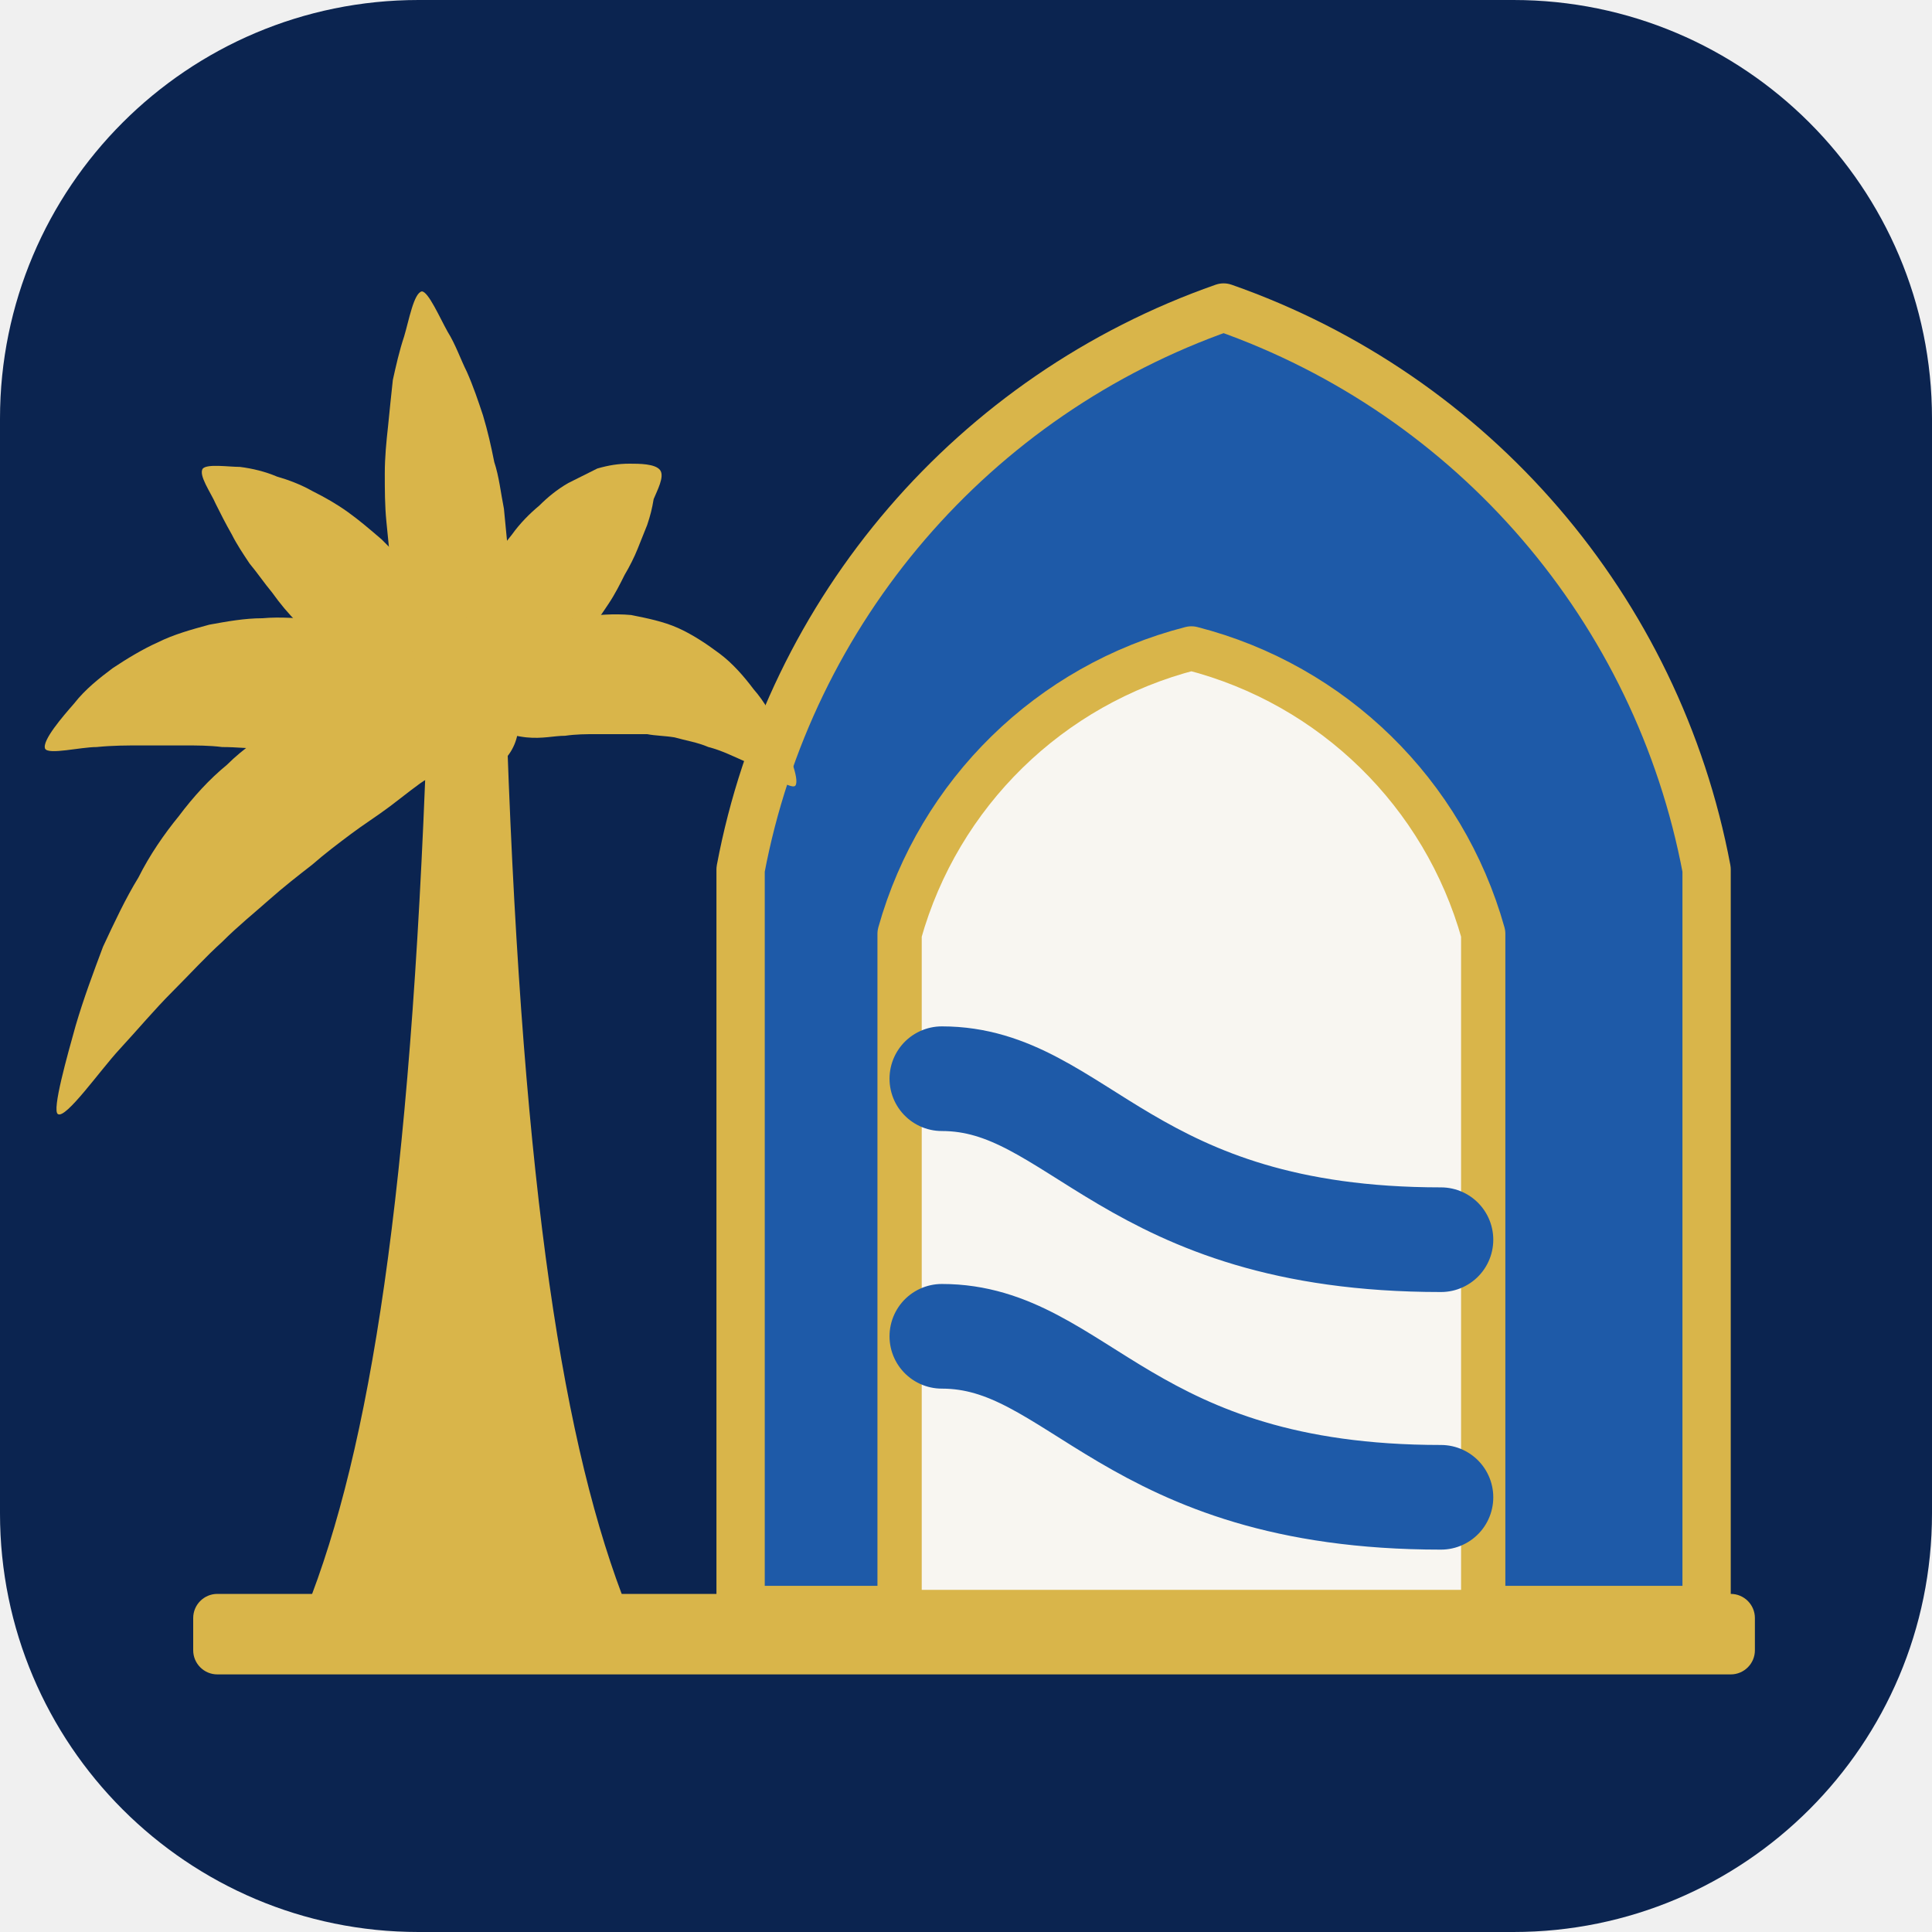
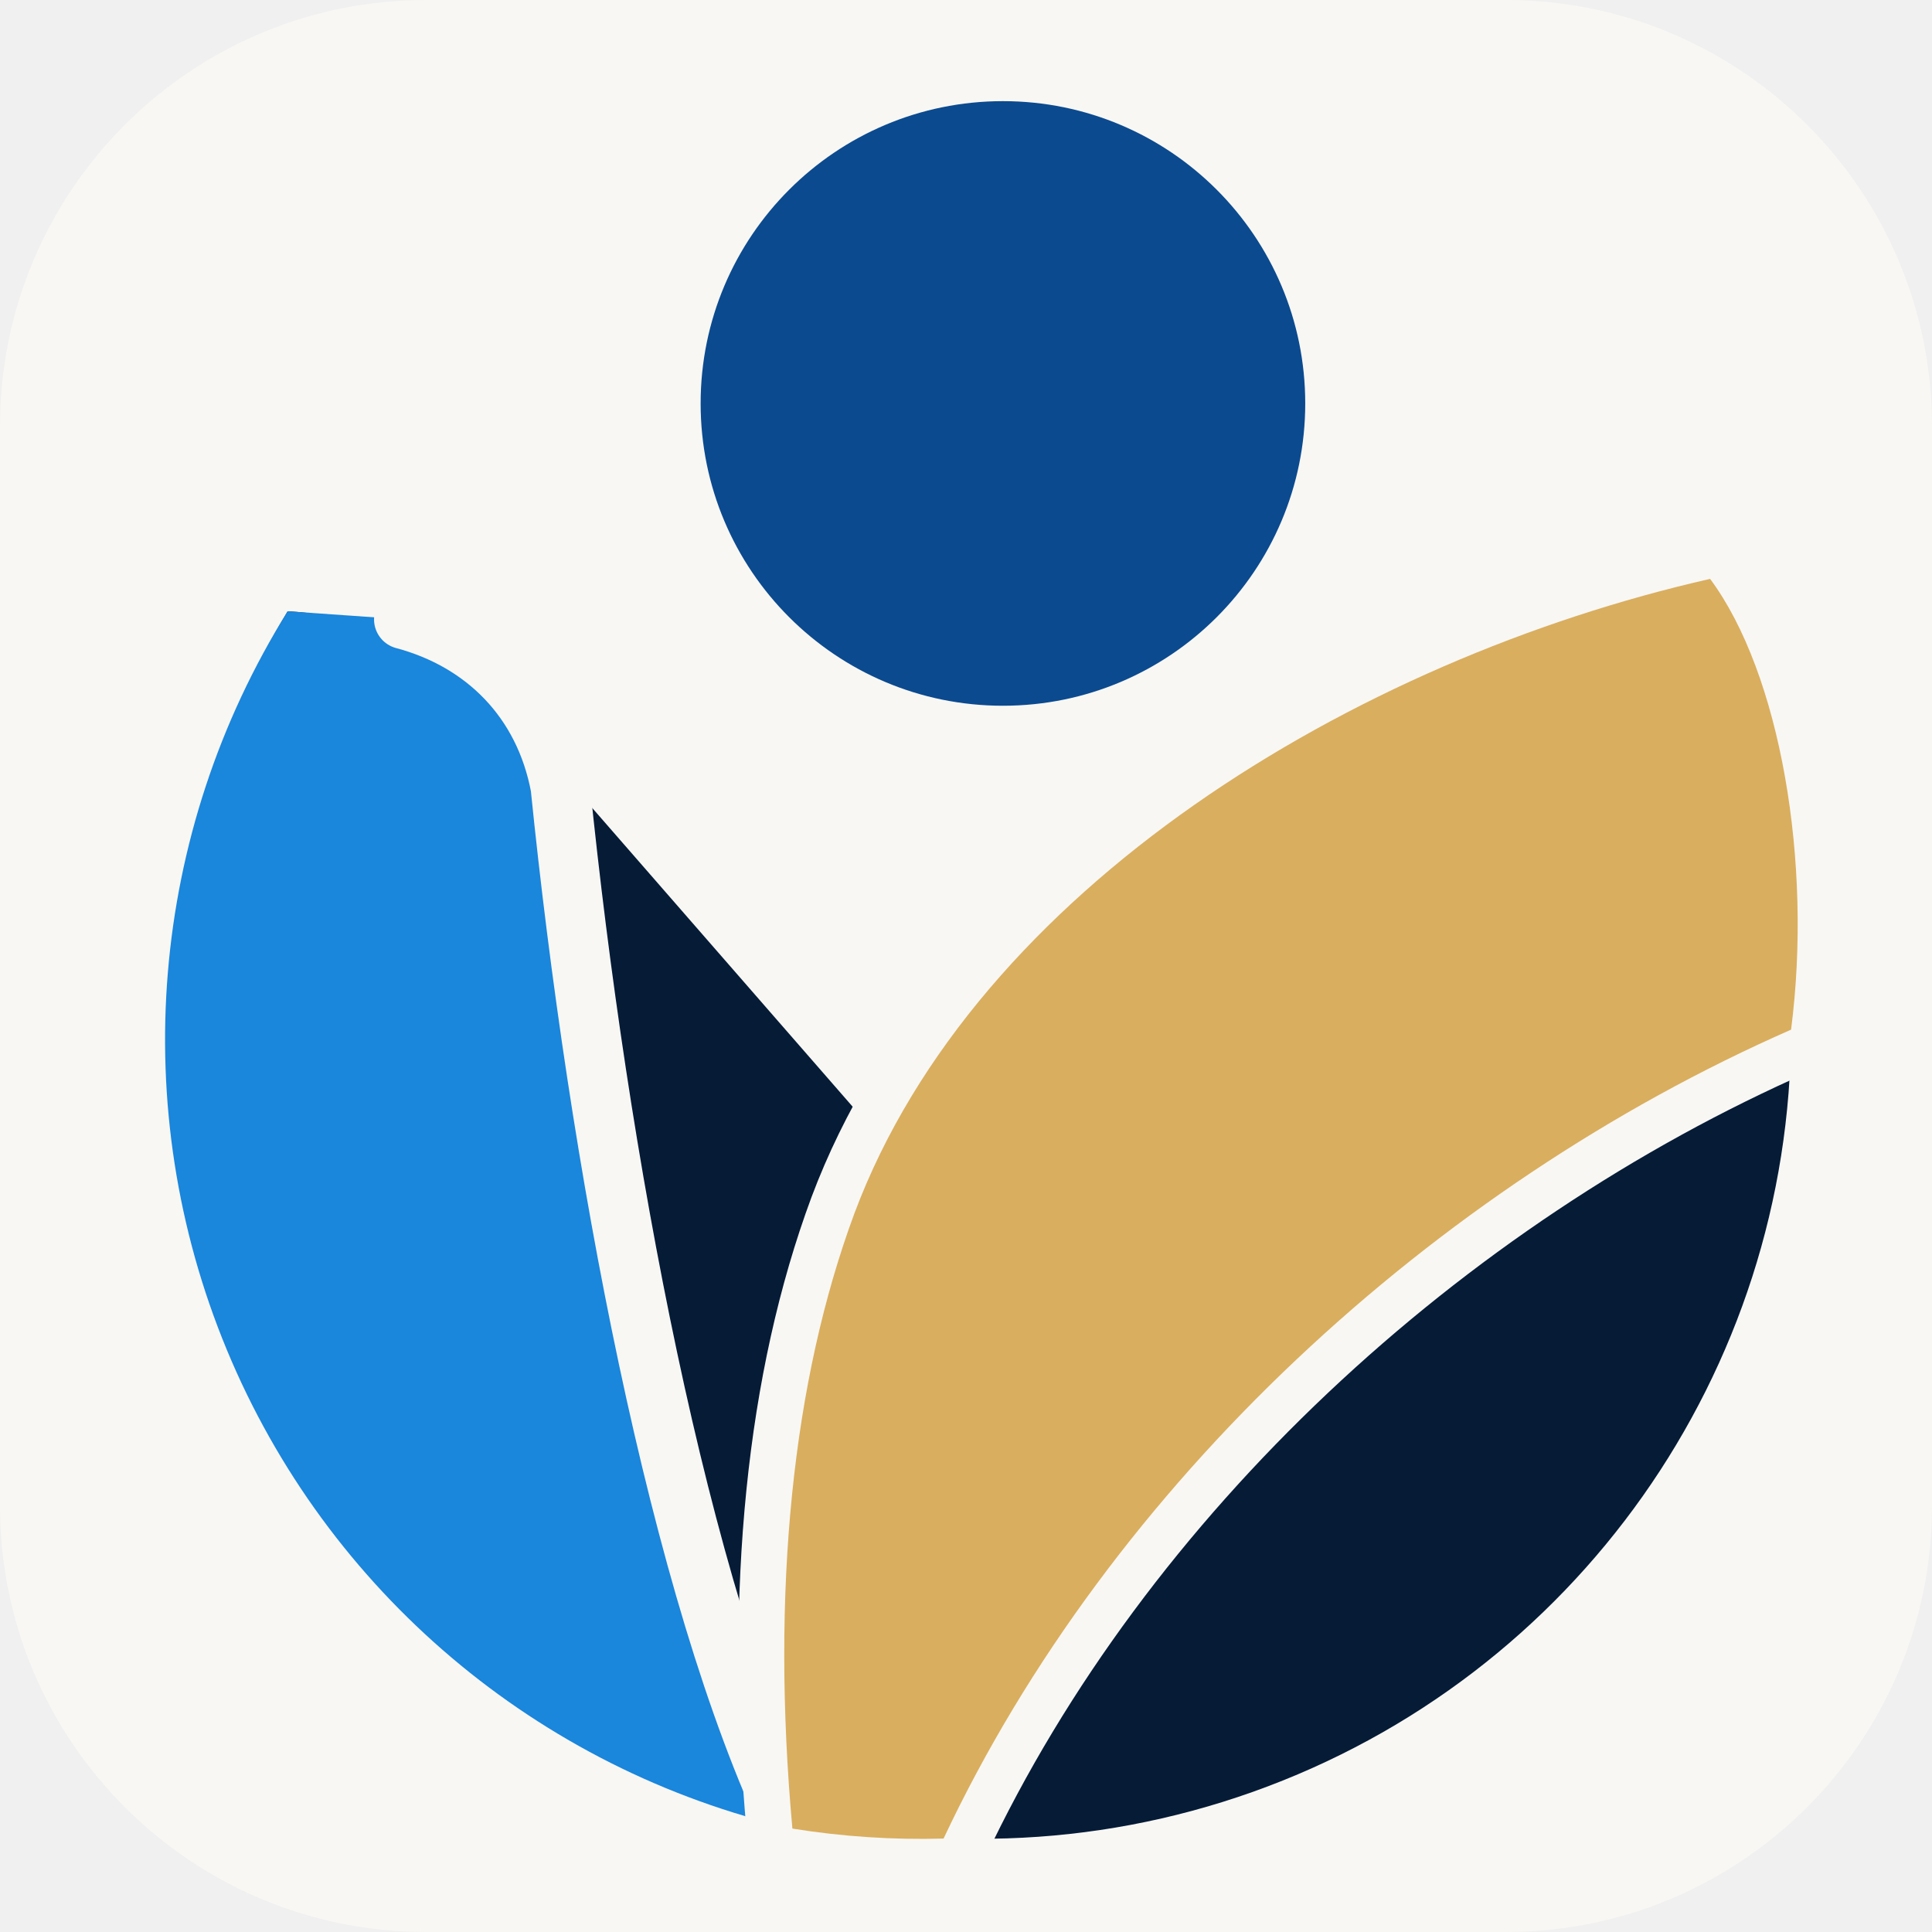
- <svg xmlns="http://www.w3.org/2000/svg" viewBox="0 0 120 120" width="120" height="120" role="img" aria-labelledby="t">
-   <rect width="120" height="120" rx="26" fill="#0B2450" />
-   <path d="M46 100 V54 A46 46 0 0 1 76 19.1 A46 46 0 0 1 106 54 V100 Z M56 100 V58 A25.2 25.2 0 0 1 74 40.4 A25.2 25.2 0 0 1 92 58 V100 Z" fill="#1E5AA8" fill-rule="evenodd" stroke="#D9B54A" stroke-width="3" stroke-linejoin="round" />
-   <path d="M56 100 V58 A25.2 25.2 0 0 1 74 40.4 A25.2 25.2 0 0 1 92 58 V100 Z" fill="#F8F6F1" stroke="#D9B54A" stroke-width="2.5" stroke-linejoin="round" />
-   <path d="M58.5 67 C67 67 70 77 89.5 77 M58.5 83 C67 83 70 93 89.5 93" fill="none" stroke="#1E5AA8" stroke-width="6.5" stroke-linecap="round" />
-   <rect x="12" y="99" width="97" height="5" rx="1.5" fill="#D9B54A" />
-   <path d="M19 100 C23 90 25.5 74 26.5 46 L31.5 46 C32.5 74 35 90 39 100 Z" fill="#D9B54A" />
-   <g fill="#D9B54A">
-     <path d="M29 45 C28.3 44.6 26.3 43.2 25 42.9 C23.7 42.6 22.4 43 21.1 43.4 C19.9 43.7 18.6 44.3 17.4 45 C16.3 45.7 15.1 46.5 14.1 47.5 C13 48.4 12 49.5 11.1 50.7 C10.2 51.8 9.3 53.1 8.6 54.5 C7.8 55.8 7.1 57.3 6.4 58.8 C5.8 60.4 5.2 62 4.7 63.7 C4.2 65.5 3.2 69 3.6 69.2 C4.1 69.5 6.2 66.5 7.4 65.2 C8.6 63.9 9.6 62.7 10.7 61.6 C11.8 60.5 12.8 59.4 13.8 58.5 C14.8 57.5 15.8 56.7 16.7 55.9 C17.6 55.1 18.5 54.4 19.4 53.7 C20.2 53 21 52.4 21.8 51.8 C22.6 51.2 23.4 50.7 24.2 50.1 C25 49.5 26.1 48.6 26.5 48.4 Z" />
-     <path d="M29 45 C28.6 44.4 27.4 42.1 26.5 41.2 C25.5 40.2 24.3 39.9 23.2 39.4 C22.1 39 20.9 38.7 19.8 38.5 C18.6 38.4 17.4 38.3 16.3 38.4 C15.2 38.4 14.1 38.6 13 38.8 C11.9 39.1 10.8 39.4 9.8 39.9 C8.9 40.3 7.9 40.9 7 41.5 C6.2 42.1 5.3 42.8 4.6 43.7 C3.9 44.5 2.6 46 2.8 46.5 C3 46.9 5 46.4 6 46.4 C7 46.3 7.9 46.3 8.8 46.3 C9.7 46.3 10.5 46.3 11.4 46.3 C12.2 46.3 13 46.3 13.8 46.4 C14.7 46.4 15.5 46.5 16.3 46.5 C17.2 46.6 18 46.6 18.9 46.6 C19.8 46.7 20.7 46.7 21.7 46.7 C22.7 46.7 24.3 46.6 24.9 46.6 Z" />
-     <path d="M29 45 C29 44.3 29.1 42 28.9 40.8 C28.6 39.7 27.9 38.8 27.4 38 C26.9 37.1 26.2 36.3 25.6 35.5 C25 34.8 24.3 34.1 23.7 33.5 C23 32.9 22.3 32.3 21.6 31.8 C20.9 31.3 20.2 30.9 19.4 30.5 C18.7 30.1 17.9 29.8 17.2 29.6 C16.5 29.3 15.7 29.1 14.9 29 C14.2 29 12.9 28.8 12.6 29.1 C12.3 29.5 13.1 30.6 13.4 31.3 C13.7 31.9 14 32.5 14.4 33.2 C14.7 33.8 15.1 34.4 15.5 35 C16 35.6 16.4 36.2 16.9 36.8 C17.4 37.5 17.9 38.1 18.5 38.7 C19 39.3 19.6 39.9 20.3 40.5 C20.9 41.2 21.6 41.8 22.4 42.4 C23.2 43 24.5 43.9 25 44.1 Z" />
-     <path d="M29 45 C29.4 44.4 30.7 42.5 31.2 41.3 C31.6 40.1 31.5 39 31.6 37.9 C31.7 36.8 31.7 35.8 31.6 34.7 C31.5 33.7 31.4 32.6 31.3 31.6 C31.1 30.6 31 29.6 30.7 28.7 C30.5 27.7 30.3 26.8 30 25.8 C29.7 24.9 29.4 24 29 23.1 C28.6 22.3 28.3 21.4 27.8 20.6 C27.3 19.7 26.6 18.1 26.2 18.1 C25.7 18.2 25.4 19.9 25.1 20.9 C24.8 21.8 24.6 22.7 24.4 23.6 C24.3 24.5 24.2 25.5 24.1 26.5 C24 27.4 23.9 28.4 23.9 29.4 C23.9 30.4 23.9 31.4 24 32.4 C24.1 33.4 24.2 34.4 24.3 35.5 C24.5 36.5 24.7 37.6 25 38.6 C25.3 39.7 25.9 41.3 26.1 41.9 Z" />
-     <path d="M29 45 C29.6 44.7 31.8 44 32.8 43.4 C33.7 42.8 34.2 42 34.9 41.3 C35.5 40.7 36 40 36.5 39.3 C37 38.7 37.4 38.1 37.8 37.5 C38.2 36.9 38.5 36.3 38.8 35.7 C39.1 35.2 39.4 34.6 39.6 34.1 C39.8 33.6 40 33.1 40.2 32.6 C40.4 32 40.5 31.6 40.6 31 C40.8 30.5 41.3 29.6 41 29.2 C40.7 28.8 39.7 28.8 39.1 28.8 C38.4 28.8 37.8 28.9 37.1 29.1 C36.5 29.4 35.9 29.7 35.3 30 C34.6 30.4 34 30.9 33.5 31.4 C32.9 31.9 32.3 32.5 31.8 33.2 C31.3 33.8 30.8 34.5 30.4 35.3 C29.9 36.1 29.5 37 29.1 37.9 C28.8 38.8 28.4 40.4 28.3 40.9 Z" />
-     <path d="M29 45 C29.6 45.1 31.7 45.7 32.7 45.8 C33.7 45.9 34.4 45.7 35.1 45.7 C35.8 45.6 36.4 45.6 37 45.6 C37.6 45.6 38.1 45.6 38.6 45.6 C39.1 45.6 39.6 45.6 40.2 45.6 C40.7 45.7 41.3 45.7 41.9 45.8 C42.6 46 43.3 46.1 44 46.4 C44.8 46.6 45.6 47 46.5 47.4 C47.4 47.8 49.1 49.1 49.4 48.8 C49.7 48.4 48.9 46.5 48.4 45.5 C48 44.5 47.5 43.6 46.8 42.8 C46.2 42 45.5 41.2 44.7 40.6 C43.9 40 43 39.4 42.1 39 C41.2 38.6 40.2 38.4 39.2 38.2 C38.1 38.1 37.1 38.2 36.1 38.3 C35.1 38.5 34 38.8 33.1 39.3 C32.2 39.8 30.9 40.9 30.5 41.2 Z" />
+ <svg xmlns="http://www.w3.org/2000/svg" viewBox="0 0 680 680" role="img" aria-labelledby="fav-t">
+   <rect width="680" height="680" rx="150" fill="#F8F7F4" />
+   <g transform="translate(30 28) scale(0.95)">
+     <mask id="cm-light" maskUnits="userSpaceOnUse" x="0" y="0" width="680" height="680">
+       <rect width="680" height="680" fill="white" />
+       <path d="M602 185 C470 215 330 300 285 420 C262 482 254 560 262 648 A300 300 0 0 0 318 651.7 C380 520 500 410 632 352 C640 290 628 220 602 185 Z" fill="black" stroke="black" stroke-width="34" stroke-linejoin="round" />
+       <path d="M262 648 C220 560 190 400 176 262 C170 230 148 208 118 200" fill="none" stroke="black" stroke-width="22" stroke-linecap="round" />
+     </mask>
+     <circle cx="340" cy="120" r="112" fill="#0B4A8F" />
+     <g mask="url(#cm-light)">
+       <path d="M75 197 A300 300 0 1 0 632 352 C600 330 562 300 540 300 C460 310 360 340 310 410 L140 215 C120 205 95 198 75 197 Z" fill="#051B36" />
+       <path d="M75 197 A300 300 0 0 0 262 648 C220 560 190 400 176 262 C170 230 148 208 118 200 Z" fill="#1A86DC" />
+     </g>
+     <path d="M602 185 C470 215 330 300 285 420 C262 482 254 560 262 648 A300 300 0 0 0 318 651.7 C380 520 500 410 632 352 C640 290 628 220 602 185 Z" fill="#D9AE5E" />
  </g>
-   <circle cx="29" cy="45" r="3.2" fill="#D9B54A" />
</svg>
